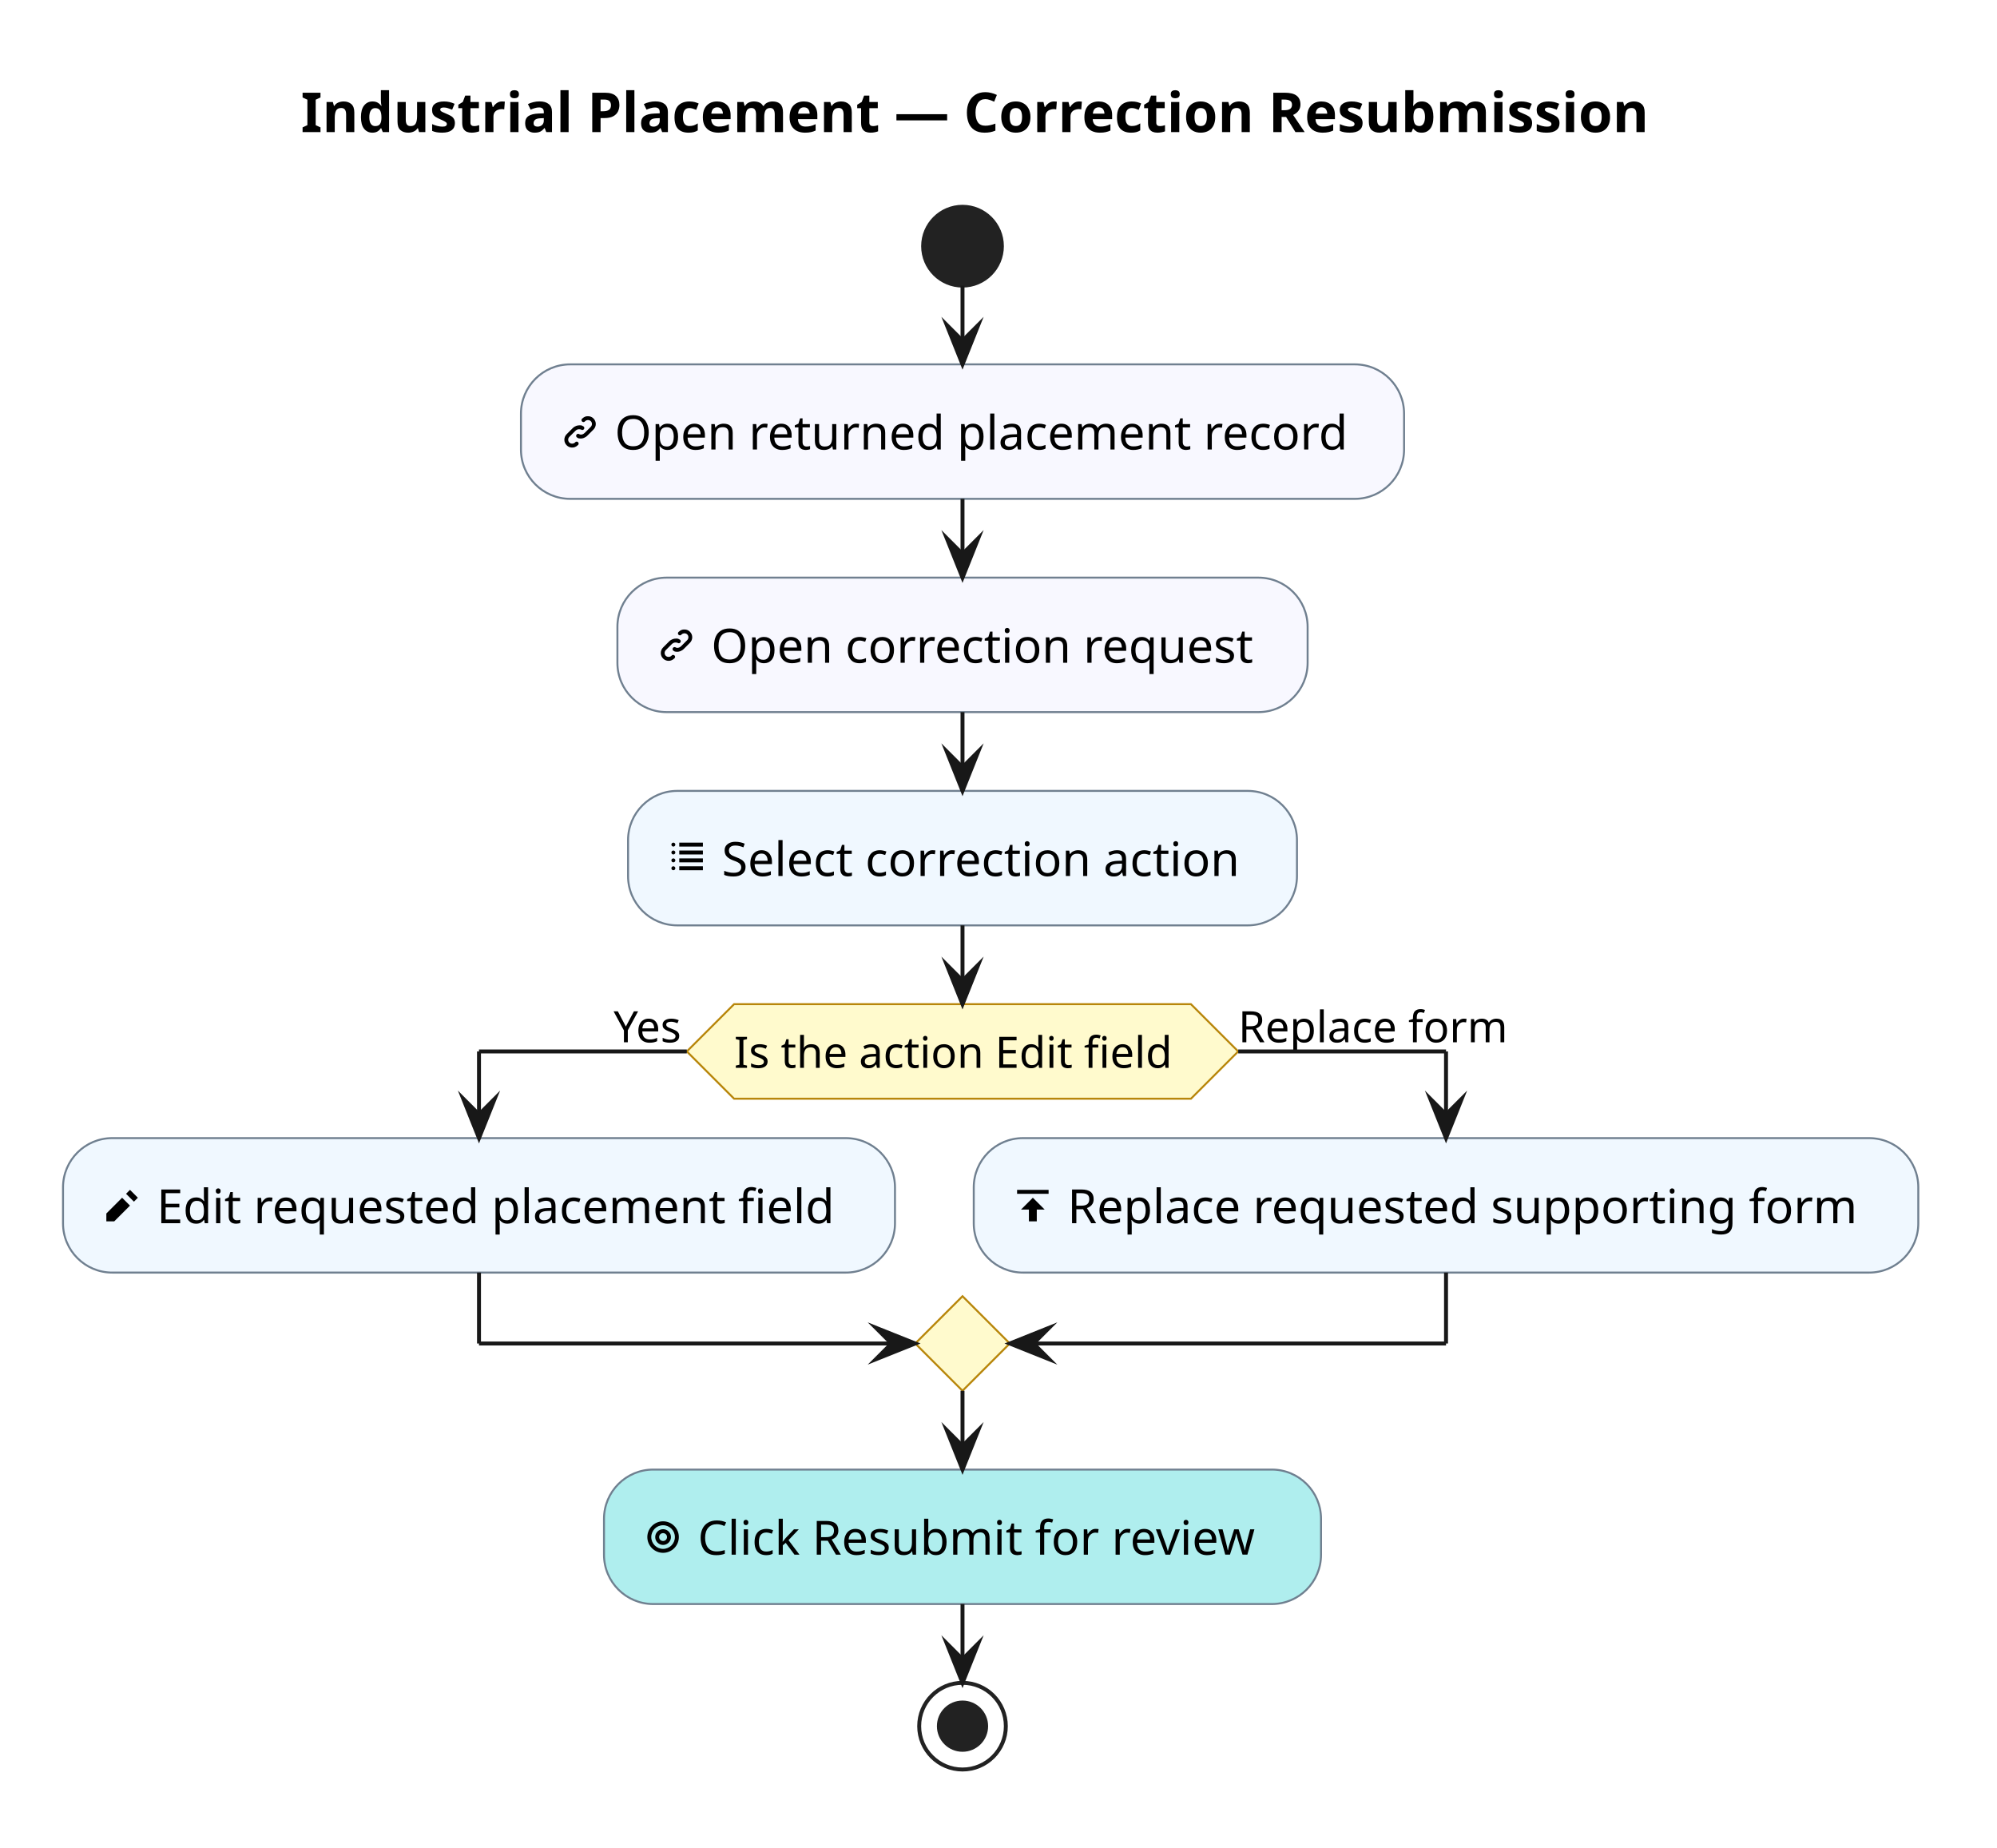
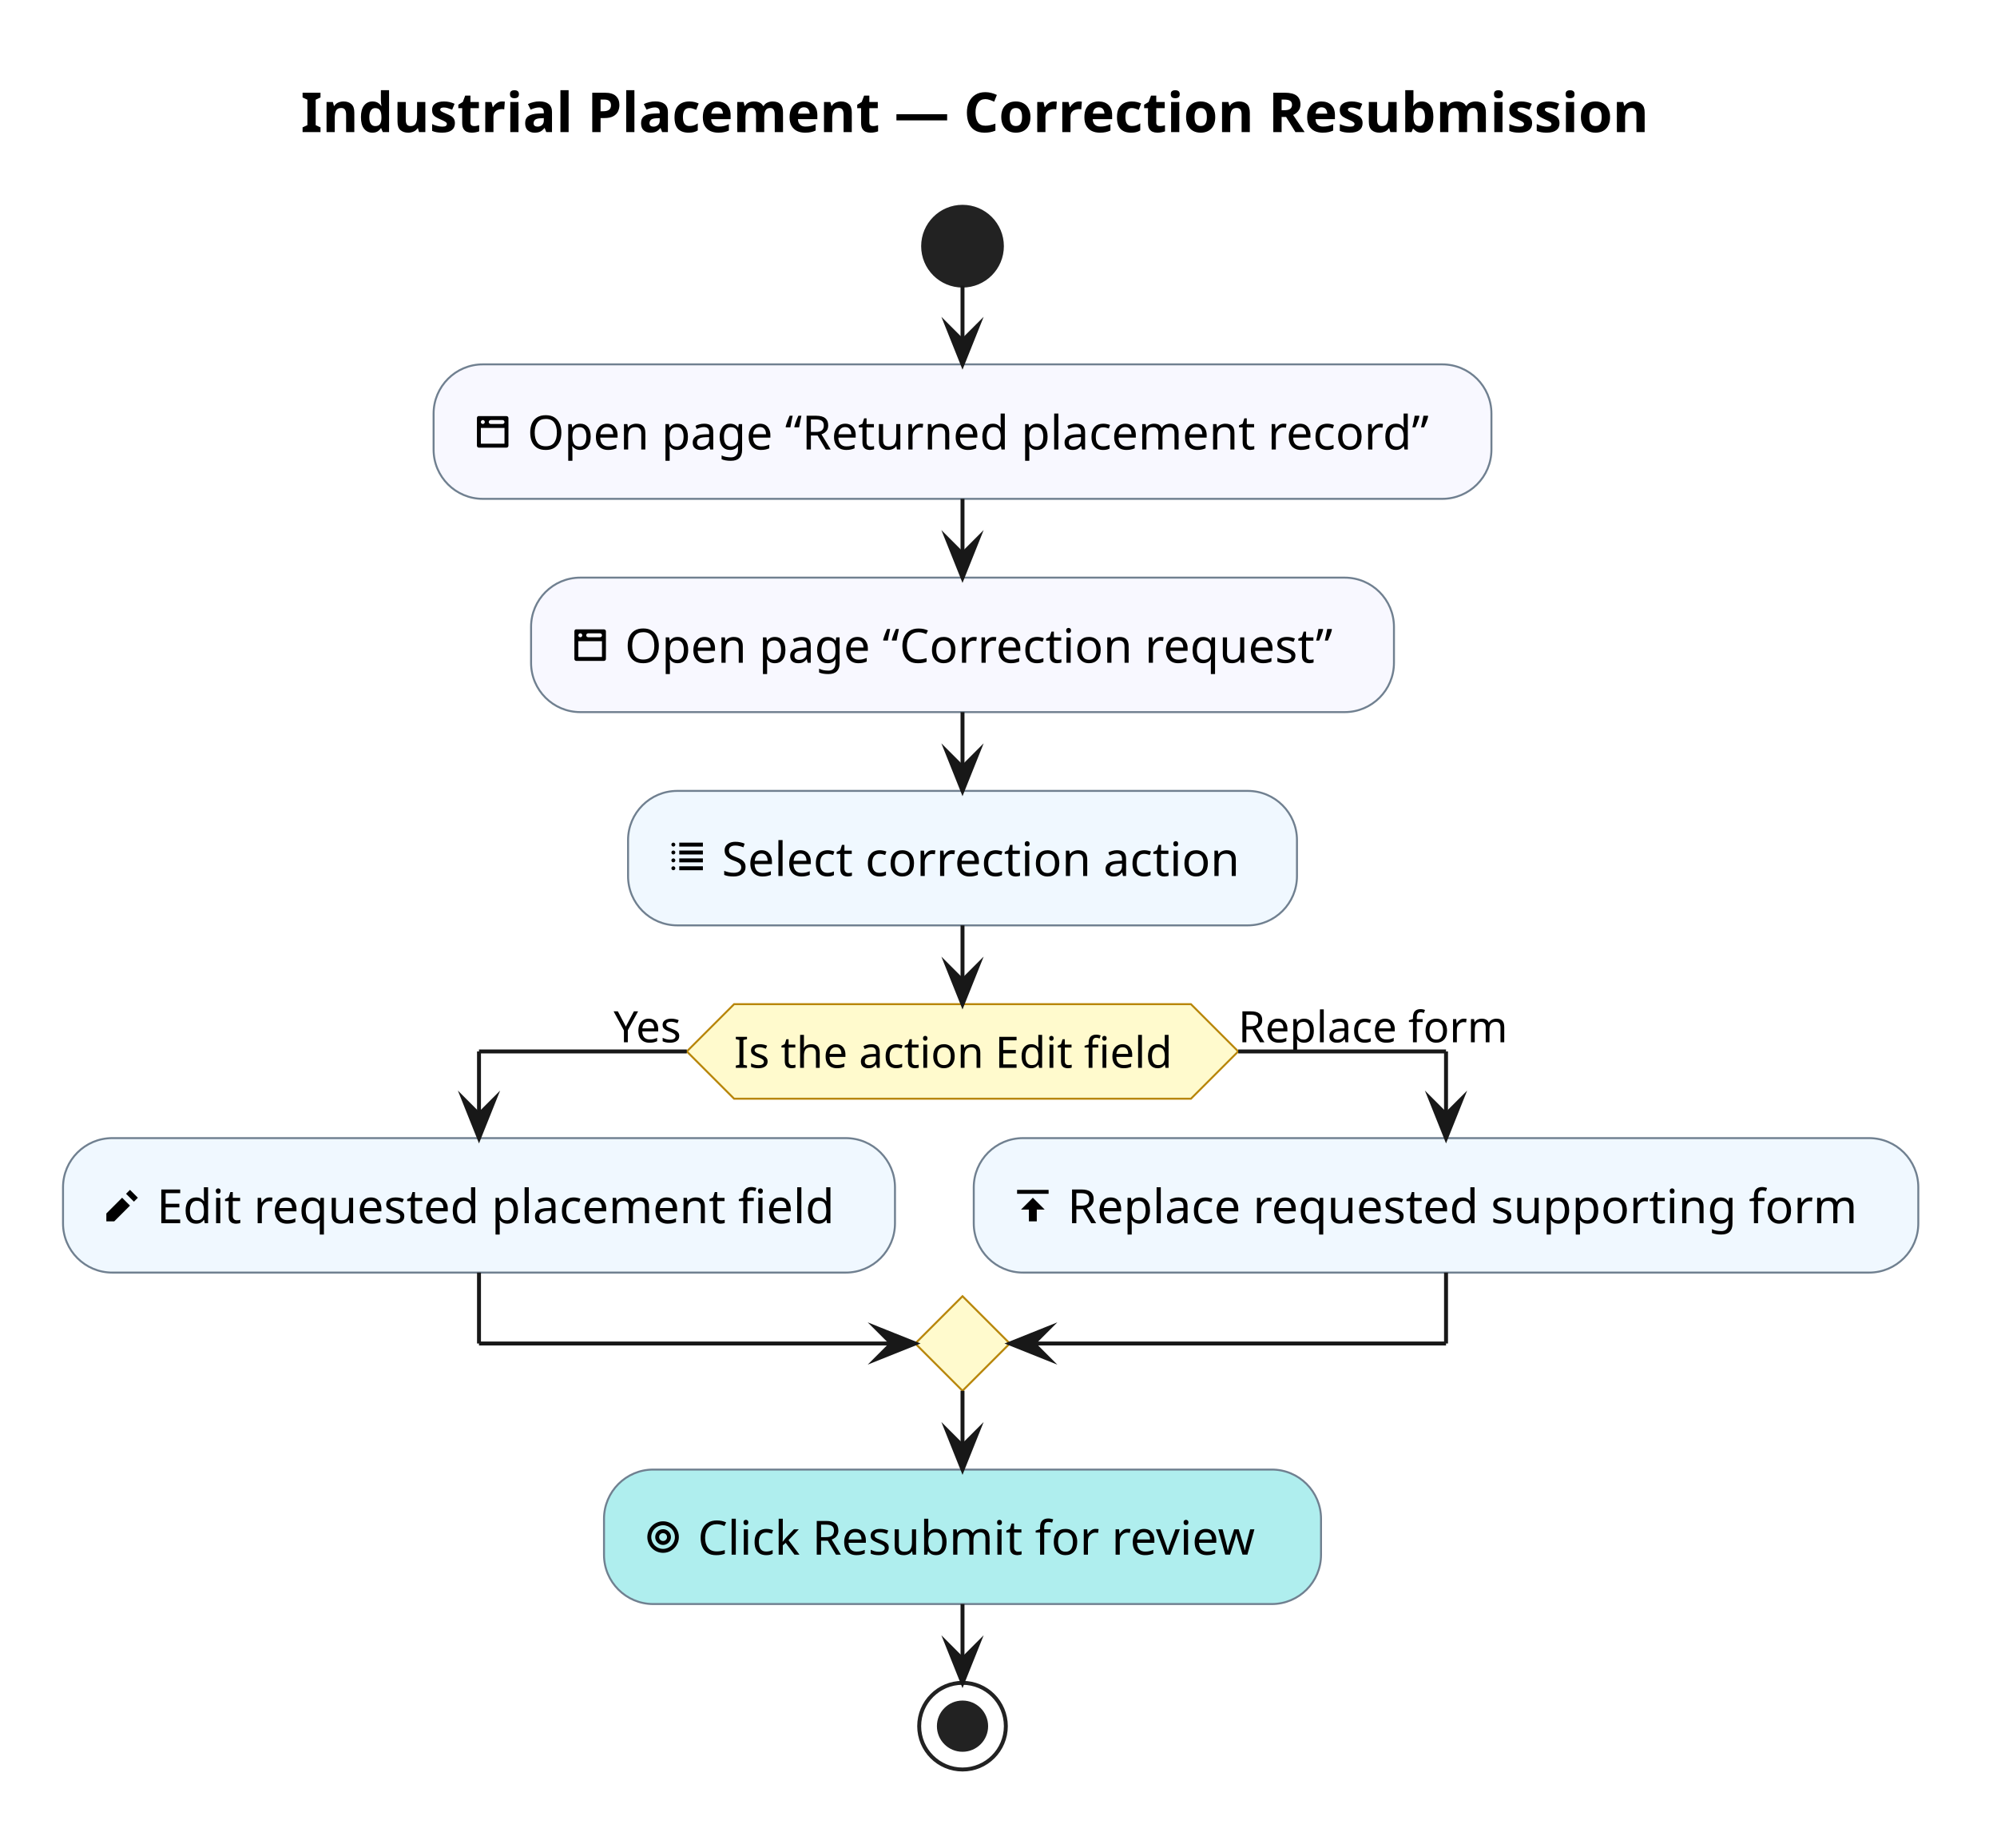
<svg xmlns="http://www.w3.org/2000/svg" contentStyleType="text/css" data-diagram-type="ACTIVITY" height="469px" preserveAspectRatio="none" style="width:507px;height:469px;background:#FFFFFF;" version="1.1" viewBox="0 0 507 469" width="507px" zoomAndPan="magnify">
  <defs />
  <g>
    <g class="title" data-source-line="2">
      <text fill="#000000" font-family="sans-serif" font-size="14" font-weight="700" lengthAdjust="spacing" textLength="352.283" x="76.368" y="33.535">Industrial Placement — Correction Resubmission</text>
    </g>
    <ellipse cx="244.364" cy="62.488" fill="#222222" rx="10" ry="10" style="stroke:#222222;stroke-width:1;" />
-     <rect fill="#F8F8FF" height="34.133" rx="12.5" ry="12.5" style="stroke:#708090;stroke-width:0.5;" width="224.203" x="132.263" y="92.488" />
-     <path d="M149.143,105.651 C148.963,105.661 148.783,105.681 148.613,105.741 C148.343,105.841 148.083,105.991 147.863,106.211 A0.5,0.5 0 1 0 148.553,106.901 C148.663,106.791 148.793,106.731 148.933,106.681 C149.283,106.561 149.713,106.611 149.993,106.901 C150.383,107.291 150.383,107.941 149.993,108.341 L148.493,109.841 C148.053,110.281 147.693,110.321 147.433,110.311 C147.173,110.301 147.023,110.181 147.023,110.181 A0.5,0.5 0 1 0 146.523,111.061 C146.863,111.281 146.863,111.281 147.363,111.311 C147.863,111.341 148.563,111.151 149.173,110.531 L150.673,109.031 C151.453,108.251 151.453,106.991 150.673,106.221 C150.393,105.941 150.063,105.771 149.703,105.691 C149.523,105.651 149.323,105.651 149.143,105.661 M147.143,107.961 C146.643,107.941 145.953,108.111 145.363,108.711 L143.863,110.211 C143.083,110.991 143.083,112.251 143.863,113.021 C144.423,113.581 145.223,113.741 145.923,113.491 C146.193,113.391 146.453,113.241 146.673,113.021 A0.5,0.5 0 1 0 145.983,112.331 C145.873,112.441 145.743,112.501 145.603,112.551 C145.253,112.671 144.823,112.621 144.543,112.331 C144.153,111.941 144.153,111.291 144.543,110.891 L146.043,109.391 C146.443,108.991 146.793,108.941 147.073,108.951 C147.353,108.961 147.543,109.041 147.543,109.041 A0.5,0.5 0 1 0 147.983,108.161 C147.643,107.961 147.643,107.961 147.143,107.941" fill="#000000" />
-     <text fill="#000000" font-family="sans-serif" font-size="12" lengthAdjust="spacing" textLength="190.406" x="156.06" y="114.09">Open returned placement record</text>
-     <rect fill="#F8F8FF" height="34.133" rx="12.5" ry="12.5" style="stroke:#708090;stroke-width:0.5;" width="175.231" x="156.749" y="146.621" />
-     <path d="M173.629,159.784 C173.449,159.794 173.269,159.814 173.099,159.874 C172.829,159.974 172.569,160.124 172.349,160.344 A0.5,0.5 0 1 0 173.039,161.034 C173.149,160.924 173.279,160.864 173.419,160.814 C173.769,160.694 174.199,160.744 174.479,161.034 C174.869,161.424 174.869,162.074 174.479,162.474 L172.979,163.974 C172.539,164.414 172.179,164.454 171.919,164.444 C171.659,164.434 171.509,164.314 171.509,164.314 A0.5,0.5 0 1 0 171.009,165.194 C171.349,165.414 171.349,165.414 171.849,165.444 C172.349,165.474 173.049,165.284 173.659,164.664 L175.159,163.164 C175.939,162.384 175.939,161.124 175.159,160.354 C174.879,160.074 174.549,159.904 174.189,159.824 C174.009,159.784 173.809,159.784 173.629,159.794 M171.629,162.094 C171.129,162.074 170.439,162.244 169.849,162.844 L168.349,164.344 C167.569,165.124 167.569,166.384 168.349,167.154 C168.909,167.714 169.709,167.874 170.409,167.624 C170.679,167.524 170.939,167.374 171.159,167.154 A0.5,0.5 0 1 0 170.469,166.464 C170.359,166.574 170.229,166.634 170.089,166.684 C169.739,166.804 169.309,166.754 169.029,166.464 C168.639,166.074 168.639,165.424 169.029,165.024 L170.529,163.524 C170.929,163.124 171.279,163.074 171.559,163.084 C171.839,163.094 172.029,163.174 172.029,163.174 A0.5,0.5 0 1 0 172.469,162.294 C172.129,162.094 172.129,162.094 171.629,162.074" fill="#000000" />
-     <text fill="#000000" font-family="sans-serif" font-size="12" lengthAdjust="spacing" textLength="141.434" x="180.546" y="168.223">Open correction request</text>
+     <rect fill="#F8F8FF" height="34.133" rx="12.5" ry="12.5" style="stroke:#708090;stroke-width:0.5;" width="268.565" x="110.082" y="92.488" />
+     <path d="M121.422,105.621 A0.5,0.5 0 0 0 121.082,106.121 L121.082,113.121 A0.5,0.5 0 0 0 121.582,113.621 L128.582,113.621 A0.5,0.5 0 0 0 129.082,113.121 L129.082,106.121 A0.5,0.5 0 0 0 128.582,105.621 L121.582,105.621 A0.5,0.5 0 0 0 121.492,105.621 A0.5,0.5 0 0 0 121.432,105.621 M122.582,106.621 C122.862,106.621 123.082,106.841 123.082,107.121 C123.082,107.401 122.862,107.621 122.582,107.621 C122.302,107.621 122.082,107.401 122.082,107.121 C122.082,106.841 122.302,106.621 122.582,106.621 M124.582,106.621 L127.582,106.621 C127.862,106.621 128.082,106.841 128.082,107.121 C128.082,107.401 127.862,107.621 127.582,107.621 L124.582,107.621 C124.302,107.621 124.082,107.401 124.082,107.121 C124.082,106.841 124.302,106.621 124.582,106.621 M122.082,108.621 L128.082,108.621 L128.082,112.621 L122.082,112.621 L122.082,108.621" fill="#000000" />
+     <text fill="#000000" font-family="sans-serif" font-size="12" lengthAdjust="spacing" textLength="234.768" x="133.879" y="114.09">Open page “Returned placement record”</text>
+     <rect fill="#F8F8FF" height="34.133" rx="12.5" ry="12.5" style="stroke:#708090;stroke-width:0.5;" width="219.07" x="134.829" y="146.621" />
+     <path d="M146.169,159.754 A0.5,0.5 0 0 0 145.829,160.254 L145.829,167.254 A0.5,0.5 0 0 0 146.329,167.754 L153.329,167.754 A0.5,0.5 0 0 0 153.829,167.254 L153.829,160.254 A0.5,0.5 0 0 0 153.329,159.754 L146.329,159.754 A0.5,0.5 0 0 0 146.239,159.754 A0.5,0.5 0 0 0 146.179,159.754 M147.329,160.754 C147.609,160.754 147.829,160.974 147.829,161.254 C147.829,161.534 147.609,161.754 147.329,161.754 C147.049,161.754 146.829,161.534 146.829,161.254 C146.829,160.974 147.049,160.754 147.329,160.754 M149.329,160.754 L152.329,160.754 C152.609,160.754 152.829,160.974 152.829,161.254 C152.829,161.534 152.609,161.754 152.329,161.754 L149.329,161.754 C149.049,161.754 148.829,161.534 148.829,161.254 C148.829,160.974 149.049,160.754 149.329,160.754 M146.829,162.754 L152.829,162.754 L152.829,166.754 L146.829,166.754 L146.829,162.754" fill="#000000" />
+     <text fill="#000000" font-family="sans-serif" font-size="12" lengthAdjust="spacing" textLength="185.273" x="158.626" y="168.223">Open page “Correction request”</text>
    <rect fill="#F0F8FF" height="34.133" rx="12.5" ry="12.5" style="stroke:#708090;stroke-width:0.5;" width="169.822" x="159.453" y="200.754" />
    <path d="M170.953,213.887 C170.673,213.887 170.453,214.107 170.453,214.387 C170.453,214.667 170.673,214.887 170.953,214.887 C171.233,214.887 171.453,214.667 171.453,214.387 C171.453,214.107 171.233,213.887 170.953,213.887 M172.453,213.887 L172.453,214.887 L178.453,214.887 L178.453,213.887 L172.453,213.887 M170.953,215.887 C170.673,215.887 170.453,216.107 170.453,216.387 C170.453,216.667 170.673,216.887 170.953,216.887 C171.233,216.887 171.453,216.667 171.453,216.387 C171.453,216.107 171.233,215.887 170.953,215.887 M172.453,215.887 L172.453,216.887 L178.453,216.887 L178.453,215.887 L172.453,215.887 M170.953,217.887 C170.673,217.887 170.453,218.107 170.453,218.387 C170.453,218.667 170.673,218.887 170.953,218.887 C171.233,218.887 171.453,218.667 171.453,218.387 C171.453,218.107 171.233,217.887 170.953,217.887 M172.453,217.887 L172.453,218.887 L178.453,218.887 L178.453,217.887 L172.453,217.887 M170.953,219.887 C170.673,219.887 170.453,220.107 170.453,220.387 C170.453,220.667 170.673,220.887 170.953,220.887 C171.233,220.887 171.453,220.667 171.453,220.387 C171.453,220.107 171.233,219.887 170.953,219.887 M172.453,219.887 L172.453,220.887 L178.453,220.887 L178.453,219.887 L172.453,219.887" fill="#000000" />
    <text fill="#000000" font-family="sans-serif" font-size="12" lengthAdjust="spacing" textLength="136.025" x="183.25" y="222.356">Select correction action</text>
    <polygon fill="#FFFACD" points="186.37,254.887,302.359,254.887,314.359,266.887,302.359,278.887,186.37,278.887,174.37,266.887,186.37,254.887" style="stroke:#B8860B;stroke-width:0.5;stroke-linejoin:miter;stroke-miterlimit:10;" />
    <text fill="#000000" font-family="sans-serif" font-size="11" lengthAdjust="spacing" textLength="115.989" x="186.37" y="271.044">Is the action Edit field</text>
    <text fill="#000000" font-family="sans-serif" font-size="11" lengthAdjust="spacing" textLength="18.589" x="155.78" y="264.566">Yes</text>
    <text fill="#000000" font-family="sans-serif" font-size="11" lengthAdjust="spacing" textLength="70.077" x="314.359" y="264.566">Replace form</text>
    <rect fill="#F0F8FF" height="34.133" rx="12.5" ry="12.5" style="stroke:#708090;stroke-width:0.5;" width="211.219" x="16" y="288.887" />
    <path d="M33,302.019 L32,303.019 L34,305.019 L35,304.019 L33,302.019 M31,304.019 L27,308.019 L27,310.019 L29,310.019 L33,306.019 L31,304.019" fill="#000000" />
    <text fill="#000000" font-family="sans-serif" font-size="12" lengthAdjust="spacing" textLength="177.422" x="39.797" y="310.488">Edit requested placement field</text>
    <rect fill="#F0F8FF" height="34.133" rx="12.5" ry="12.5" style="stroke:#708090;stroke-width:0.5;" width="239.801" x="247.219" y="288.887" />
    <path d="M258.219,302.019 L258.219,303.019 L266.219,303.019 L266.219,302.019 L258.219,302.019 M262.219,304.019 L259.219,307.019 L261.219,307.019 L261.219,310.019 L263.219,310.019 L263.219,307.019 L265.219,307.019 L262.219,304.019" fill="#000000" />
    <text fill="#000000" font-family="sans-serif" font-size="12" lengthAdjust="spacing" textLength="206.004" x="271.016" y="310.488">Replace requested supporting form</text>
    <polygon fill="#FFFACD" points="244.364,329.019,256.364,341.019,244.364,353.019,232.364,341.019,244.364,329.019" style="stroke:#B8860B;stroke-width:0.5;stroke-linejoin:miter;stroke-miterlimit:10;" />
    <rect fill="#AFEEEE" height="34.133" rx="12.5" ry="12.5" style="stroke:#708090;stroke-width:0.5;" width="182.039" x="153.345" y="373.019" />
    <path d="M168.345,386.152 C166.145,386.152 164.345,387.952 164.345,390.152 C164.345,392.352 166.145,394.152 168.345,394.152 C170.545,394.152 172.345,392.352 172.345,390.152 C172.345,387.952 170.545,386.152 168.345,386.152 M168.345,387.152 C170.005,387.152 171.345,388.492 171.345,390.152 C171.345,391.812 170.005,393.152 168.345,393.152 C166.685,393.152 165.345,391.812 165.345,390.152 C165.345,388.492 166.685,387.152 168.345,387.152 M168.345,388.152 C167.245,388.152 166.345,389.052 166.345,390.152 C166.345,391.252 167.245,392.152 168.345,392.152 C169.445,392.152 170.345,391.252 170.345,390.152 C170.345,389.052 169.445,388.152 168.345,388.152 M168.345,389.152 C168.905,389.152 169.345,389.592 169.345,390.152 C169.345,390.712 168.905,391.152 168.345,391.152 C167.785,391.152 167.345,390.712 167.345,390.152 C167.345,389.592 167.785,389.152 168.345,389.152" fill="#000000" />
    <text fill="#000000" font-family="sans-serif" font-size="12" lengthAdjust="spacing" textLength="148.242" x="177.142" y="394.621">Click Resubmit for review</text>
    <ellipse cx="244.364" cy="438.152" fill="none" rx="11" ry="11" style="stroke:#222222;stroke-width:1;" />
    <ellipse cx="244.364" cy="438.152" fill="#222222" rx="6" ry="6" style="stroke:#222222;stroke-width:1;" />
    <line style="stroke:#181818;stroke-width:1;" x1="244.364" x2="244.364" y1="72.488" y2="92.488" />
    <polygon fill="#181818" points="240.364,82.488,244.364,92.488,248.364,82.488,244.364,86.488" style="stroke:#181818;stroke-width:1;stroke-linejoin:miter;stroke-miterlimit:10;" />
    <line style="stroke:#181818;stroke-width:1;" x1="244.364" x2="244.364" y1="126.621" y2="146.621" />
    <polygon fill="#181818" points="240.364,136.621,244.364,146.621,248.364,136.621,244.364,140.621" style="stroke:#181818;stroke-width:1;stroke-linejoin:miter;stroke-miterlimit:10;" />
    <line style="stroke:#181818;stroke-width:1;" x1="244.364" x2="244.364" y1="180.754" y2="200.754" />
    <polygon fill="#181818" points="240.364,190.754,244.364,200.754,248.364,190.754,244.364,194.754" style="stroke:#181818;stroke-width:1;stroke-linejoin:miter;stroke-miterlimit:10;" />
    <line style="stroke:#181818;stroke-width:1;" x1="174.37" x2="121.609" y1="266.887" y2="266.887" />
    <line style="stroke:#181818;stroke-width:1;" x1="121.609" x2="121.609" y1="266.887" y2="288.887" />
    <polygon fill="#181818" points="117.609,278.887,121.609,288.887,125.609,278.887,121.609,282.887" style="stroke:#181818;stroke-width:1;stroke-linejoin:miter;stroke-miterlimit:10;" />
    <line style="stroke:#181818;stroke-width:1;" x1="314.359" x2="367.119" y1="266.887" y2="266.887" />
    <line style="stroke:#181818;stroke-width:1;" x1="367.119" x2="367.119" y1="266.887" y2="288.887" />
    <polygon fill="#181818" points="363.119,278.887,367.119,288.887,371.119,278.887,367.119,282.887" style="stroke:#181818;stroke-width:1;stroke-linejoin:miter;stroke-miterlimit:10;" />
    <line style="stroke:#181818;stroke-width:1;" x1="121.609" x2="121.609" y1="323.019" y2="341.019" />
    <line style="stroke:#181818;stroke-width:1;" x1="121.609" x2="232.364" y1="341.019" y2="341.019" />
    <polygon fill="#181818" points="222.364,337.019,232.364,341.019,222.364,345.019,226.364,341.019" style="stroke:#181818;stroke-width:1;stroke-linejoin:miter;stroke-miterlimit:10;" />
    <line style="stroke:#181818;stroke-width:1;" x1="367.119" x2="367.119" y1="323.019" y2="341.019" />
    <line style="stroke:#181818;stroke-width:1;" x1="367.119" x2="256.364" y1="341.019" y2="341.019" />
    <polygon fill="#181818" points="266.364,337.019,256.364,341.019,266.364,345.019,262.364,341.019" style="stroke:#181818;stroke-width:1;stroke-linejoin:miter;stroke-miterlimit:10;" />
    <line style="stroke:#181818;stroke-width:1;" x1="244.364" x2="244.364" y1="234.887" y2="254.887" />
    <polygon fill="#181818" points="240.364,244.887,244.364,254.887,248.364,244.887,244.364,248.887" style="stroke:#181818;stroke-width:1;stroke-linejoin:miter;stroke-miterlimit:10;" />
    <line style="stroke:#181818;stroke-width:1;" x1="244.364" x2="244.364" y1="353.019" y2="373.019" />
    <polygon fill="#181818" points="240.364,363.019,244.364,373.019,248.364,363.019,244.364,367.019" style="stroke:#181818;stroke-width:1;stroke-linejoin:miter;stroke-miterlimit:10;" />
    <line style="stroke:#181818;stroke-width:1;" x1="244.364" x2="244.364" y1="407.152" y2="427.152" />
    <polygon fill="#181818" points="240.364,417.152,244.364,427.152,248.364,417.152,244.364,421.152" style="stroke:#181818;stroke-width:1;stroke-linejoin:miter;stroke-miterlimit:10;" />
  </g>
</svg>
